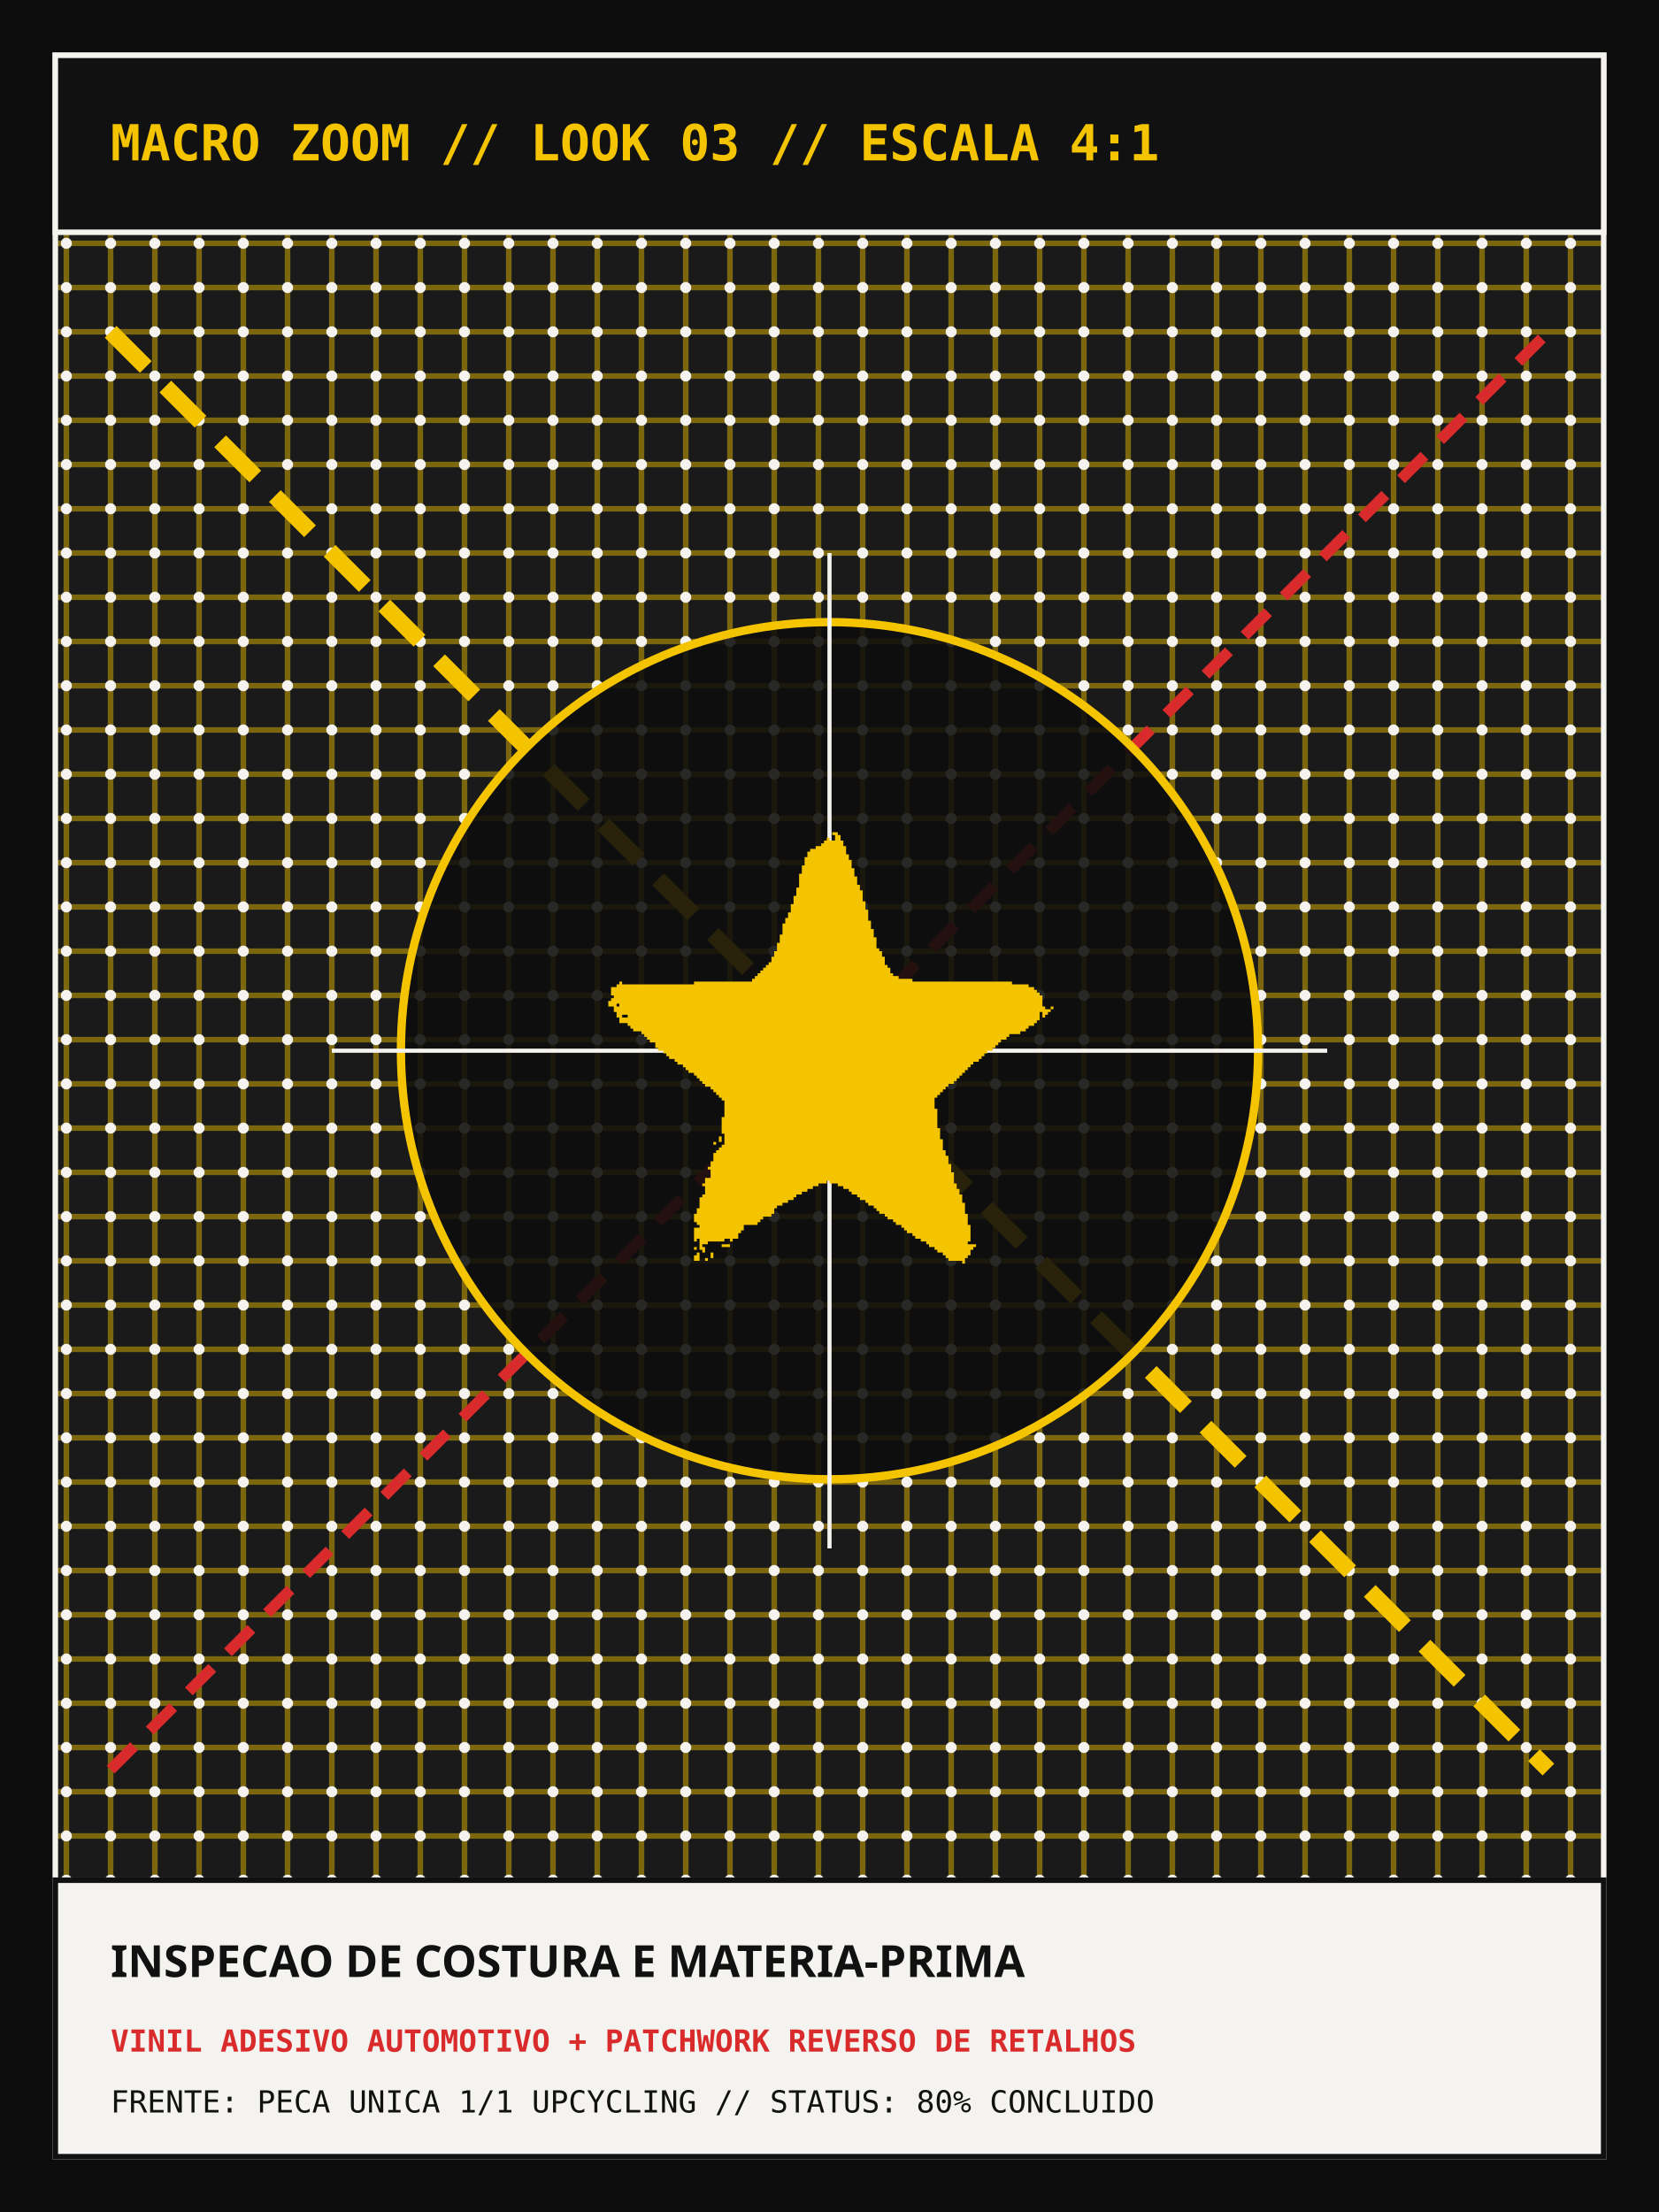
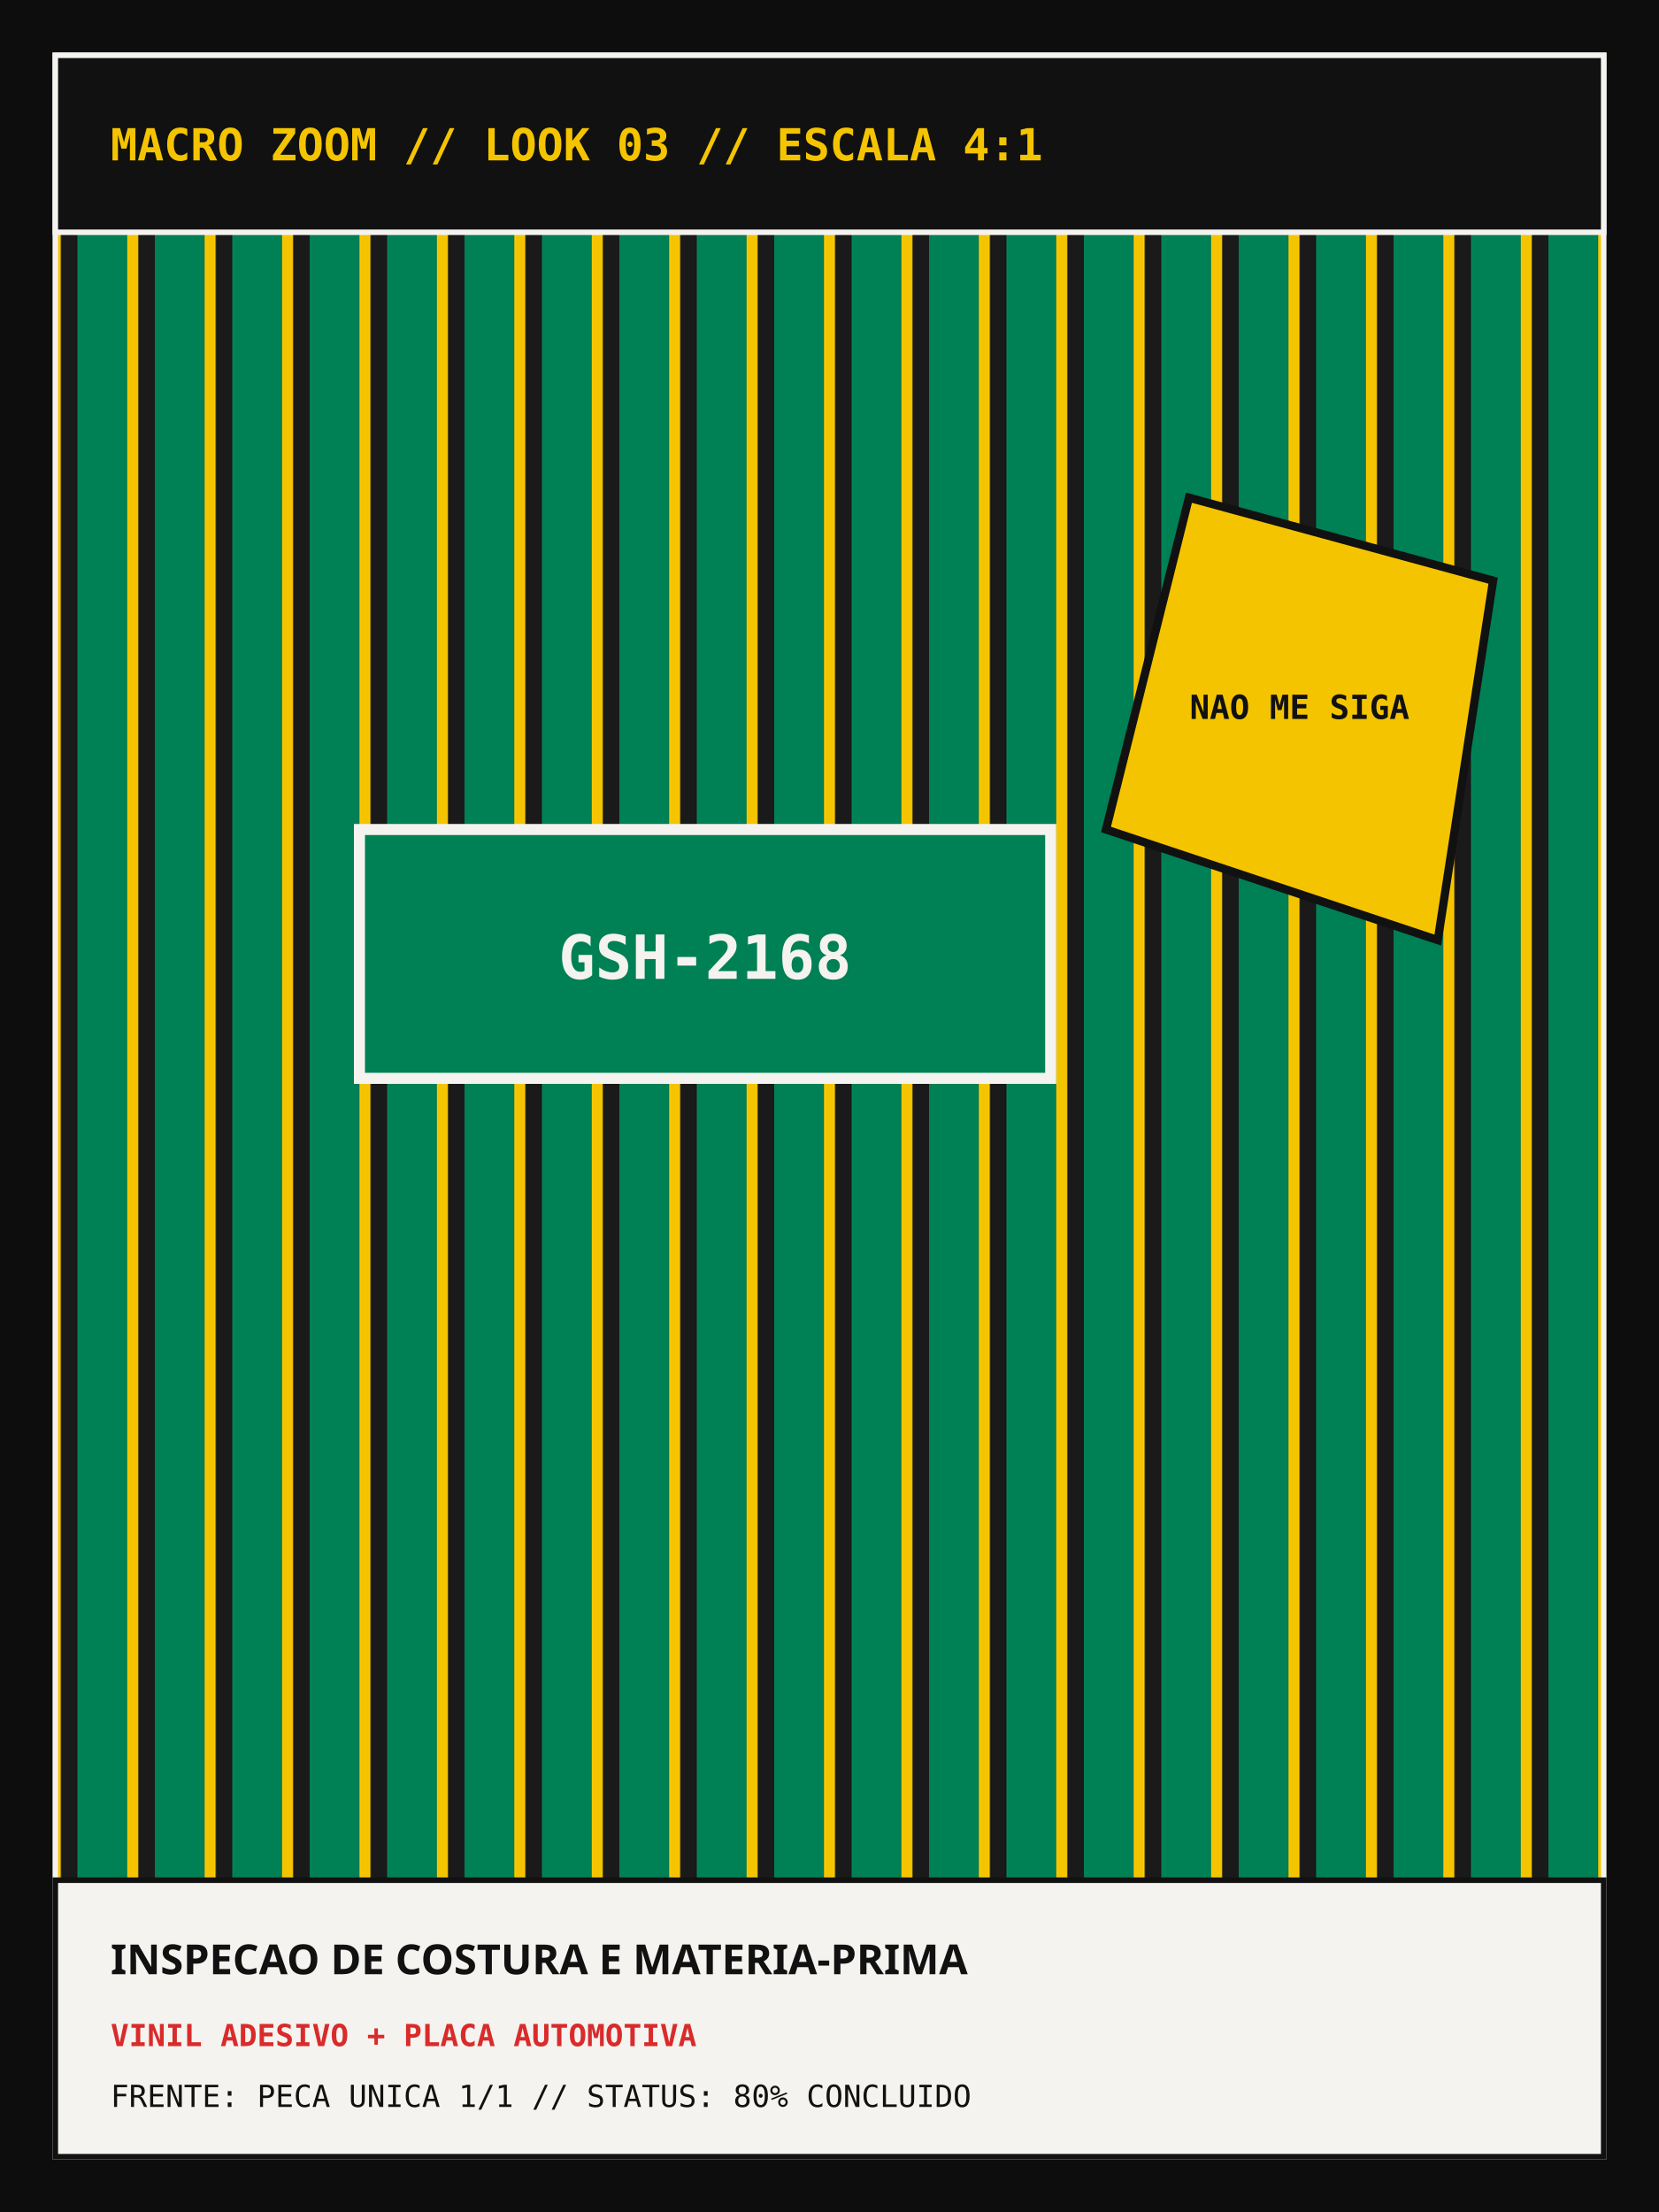
- <svg xmlns="http://www.w3.org/2000/svg" viewBox="0 0 600 800" aria-label="LOOK 03 - CONJUNTO ADESIVOS DE CAMINHAO (Zoom Macro)">
+ <svg xmlns="http://www.w3.org/2000/svg" viewBox="0 0 600 800" aria-label="LOOK 03 macro">
  <defs>
-     <pattern id="weave-03" width="16" height="16" patternUnits="userSpaceOnUse">
-       <rect width="16" height="16" fill="#1A1A1A" />
-       <path d="M0,8 L16,8 M8,0 L8,16" stroke="#F5C400" stroke-width="2" stroke-opacity="0.45" />
-       <circle cx="8" cy="8" r="2" fill="#F4F3EF" />
+     <pattern id="tex-03" width="28" height="10" patternUnits="userSpaceOnUse">
+       <rect width="28" height="10" fill="#1A1A1A" />
+       <rect x="0" y="0" width="18" height="10" fill="#008055" />
+       <rect x="18" y="0" width="4" height="10" fill="#F5C400" />
    </pattern>
  </defs>
  <rect width="600" height="800" fill="#0D0D0D" />
-   <rect x="20" y="20" width="560" height="760" fill="url(#weave-03)" stroke="#F4F3EF" stroke-width="2" />
-   <line x1="40" y1="120" x2="560" y2="640" stroke="#F5C400" stroke-width="6" stroke-dasharray="18,10" />
-   <line x1="40" y1="640" x2="560" y2="120" stroke="#D92B2B" stroke-width="4" stroke-dasharray="12,8" />
-   <circle cx="300" cy="380" r="155" fill="#0D0D0D" fill-opacity="0.88" stroke="#F5C400" stroke-width="3" />
-   <line x1="120" y1="380" x2="480" y2="380" stroke="#F4F3EF" stroke-width="1.5" />
-   <line x1="300" y1="200" x2="300" y2="560" stroke="#F4F3EF" stroke-width="1.5" />
-   <g transform="translate(218, 300) scale(1.0)" fill="#F5C400">
-     <svg viewBox="258 257 163 157" width="163" height="157">
-       <path d="M341,258L343,258L343,259L344,259L344,261L345,261L345,263L346,263L346,266L347,266L347,268L348,268L348,271L349,271L349,274L350,274L350,277L351,277L351,279L352,279L352,283L353,283L353,286L354,286L354,290L355,290L355,293L356,293L356,296L357,296L357,300L358,300L358,301L359,301L359,303L360,303L360,306L361,306L361,307L362,307L362,309L363,309L363,310L365,310L365,311L370,311L370,312L406,312L406,313L412,313L412,314L414,314L414,315L415,315L415,316L416,316L416,317L417,317L417,321L418,321L418,322L420,322L420,323L419,323L419,324L418,324L418,325L417,325L417,323L416,323L416,326L415,326L415,327L414,327L414,328L412,328L412,329L411,329L411,330L409,330L409,331L405,331L405,332L404,332L404,333L402,333L402,334L401,334L401,335L400,335L400,336L399,336L399,337L397,337L397,338L396,338L396,339L395,339L395,340L394,340L394,341L392,341L392,342L391,342L391,343L390,343L390,344L389,344L389,345L388,345L388,346L387,346L387,347L386,347L386,348L385,348L385,349L383,349L383,350L382,350L382,351L381,351L381,352L380,352L380,353L379,353L379,354L378,354L378,358L379,358L379,365L380,365L380,369L381,369L381,373L382,373L382,375L383,375L383,378L384,378L384,381L385,381L385,385L386,385L386,387L387,387L387,389L388,389L388,392L389,392L389,396L390,396L390,400L391,400L391,406L390,406L390,407L393,407L393,408L392,408L392,409L391,409L391,411L390,411L390,412L389,412L389,414L388,414L388,413L383,413L383,412L382,412L382,411L381,411L381,410L379,410L379,409L378,409L378,408L376,408L376,407L375,407L375,406L373,406L373,405L371,405L371,404L370,404L370,403L368,403L368,402L367,402L367,401L366,401L366,400L364,400L364,399L363,399L363,398L361,398L361,397L360,397L360,396L358,396L358,395L357,395L357,394L356,394L356,393L354,393L354,392L353,392L353,391L351,391L351,390L350,390L350,389L348,389L348,388L347,388L347,387L345,387L345,386L343,386L343,385L340,385L340,384L339,384L339,385L336,385L336,386L334,386L334,387L332,387L332,388L330,388L330,389L328,389L328,390L327,390L327,391L325,391L325,392L323,392L323,393L321,393L321,394L320,394L320,396L319,396L319,397L316,397L316,398L315,398L315,399L314,399L314,400L309,400L309,402L308,402L308,403L307,403L307,405L305,405L305,406L304,406L304,405L302,405L302,406L296,406L296,407L294,407L294,408L295,408L295,410L294,410L294,409L293,409L293,405L292,405L292,406L291,406L291,401L293,401L293,400L292,400L292,399L291,399L291,396L292,396L292,394L293,394L293,390L294,390L294,389L295,389L295,386L294,386L294,385L295,385L295,383L297,383L297,380L296,380L296,379L297,379L297,377L298,377L298,374L299,374L299,373L300,373L300,372L301,372L301,371L302,371L302,367L301,367L301,361L302,361L302,355L301,355L301,354L300,354L300,353L299,353L299,352L298,352L298,351L297,351L297,350L295,350L295,349L294,349L294,348L293,348L293,347L292,347L292,346L291,346L291,345L289,345L289,344L288,344L288,343L287,343L287,342L285,342L285,341L284,341L284,340L282,340L282,339L281,339L281,338L280,338L280,337L278,337L278,336L277,336L277,334L275,334L275,333L274,333L274,332L273,332L273,331L272,331L272,330L269,330L269,329L268,329L268,328L267,328L267,327L264,327L264,325L263,325L263,323L262,323L262,321L260,321L260,319L261,319L261,318L262,318L262,317L261,317L261,314L263,314L263,313L264,313L264,312L265,312L265,313L291,313L291,312L312,312L312,311L313,311L313,310L314,310L314,309L315,309L315,308L316,308L316,307L317,307L317,306L318,306L318,305L319,305L319,303L320,303L320,301L321,301L321,298L322,298L322,295L323,295L323,291L324,291L324,289L325,289L325,287L326,287L326,284L327,284L327,281L328,281L328,278L329,278L329,273L330,273L330,270L331,270L331,267L332,267L332,265L333,265L333,264L335,264L335,263L337,263L337,262L338,262L338,261L339,261L339,260L340,260L340,261L342,261L342,259L341,259Z M264,320L263,320L263,321L264,321Z M420,321L421,321L421,322L420,322Z M266,324L265,324L265,325L267,325L267,324Z M300,368L301,368L301,370L300,370L300,369Z M298,370L299,370L299,371L298,371Z M301,407L304,407L304,408L301,408Z M291,408L292,408L292,409L291,409Z M292,410L293,410L293,413L291,413L291,411L292,411Z M297,410L298,410L298,412L297,412L297,411Z M295,412L296,412L296,413L295,413Z" />
-     </svg>
-   </g>
+   <rect x="20" y="20" width="560" height="760" fill="url(#tex-03)" stroke="#F4F3EF" stroke-width="2" />
+   <polygon points="430,180 540,210 520,340 400,300" fill="#F5C400" stroke="#111111" stroke-width="3" />
+   <text x="470" y="260" text-anchor="middle" font-family="Space Mono, monospace" font-size="12" font-weight="700" fill="#111111">NAO ME SIGA</text>
+   <rect x="130" y="300" width="250" height="90" fill="#008055" stroke="#F4F3EF" stroke-width="4" />
+   <text x="255" y="354" text-anchor="middle" font-family="Space Mono, monospace" font-size="22" font-weight="700" fill="#F4F3EF">GSH-2168</text>
  <rect x="20" y="20" width="560" height="64" fill="#111111" stroke="#F4F3EF" stroke-width="2" />
-   <text x="40" y="58" font-family="Space Mono, monospace" font-weight="700" font-size="18" fill="#F5C400">MACRO ZOOM // LOOK 03 // ESCALA 4:1</text>
+   <text x="40" y="58" font-family="Space Mono, monospace" font-weight="700" font-size="16" fill="#F5C400">MACRO ZOOM // LOOK 03 // ESCALA 4:1</text>
  <rect x="20" y="680" width="560" height="100" fill="#F4F3EF" stroke="#111111" stroke-width="2" />
-   <text x="40" y="715" font-family="Syne, sans-serif" font-weight="800" font-size="16" fill="#111111">INSPECAO DE COSTURA E MATERIA-PRIMA</text>
-   <text x="40" y="742" font-family="Space Mono, monospace" font-weight="700" font-size="11" fill="#D92B2B">VINIL ADESIVO AUTOMOTIVO + PATCHWORK REVERSO DE RETALHOS</text>
-   <text x="40" y="764" font-family="Space Mono, monospace" font-weight="400" font-size="11" fill="#111111">FRENTE: PECA UNICA 1/1 UPCYCLING // STATUS: 80% CONCLUIDO</text>
+   <text x="40" y="714" font-family="Syne, sans-serif" font-weight="800" font-size="15" fill="#111111">INSPECAO DE COSTURA E MATERIA-PRIMA</text>
+   <text x="40" y="740" font-family="Space Mono, monospace" font-weight="700" font-size="11" fill="#D92B2B">VINIL ADESIVO + PLACA AUTOMOTIVA</text>
+   <text x="40" y="762" font-family="Space Mono, monospace" font-size="11" fill="#111111">FRENTE: PECA UNICA 1/1 // STATUS: 80% CONCLUIDO</text>
</svg>
